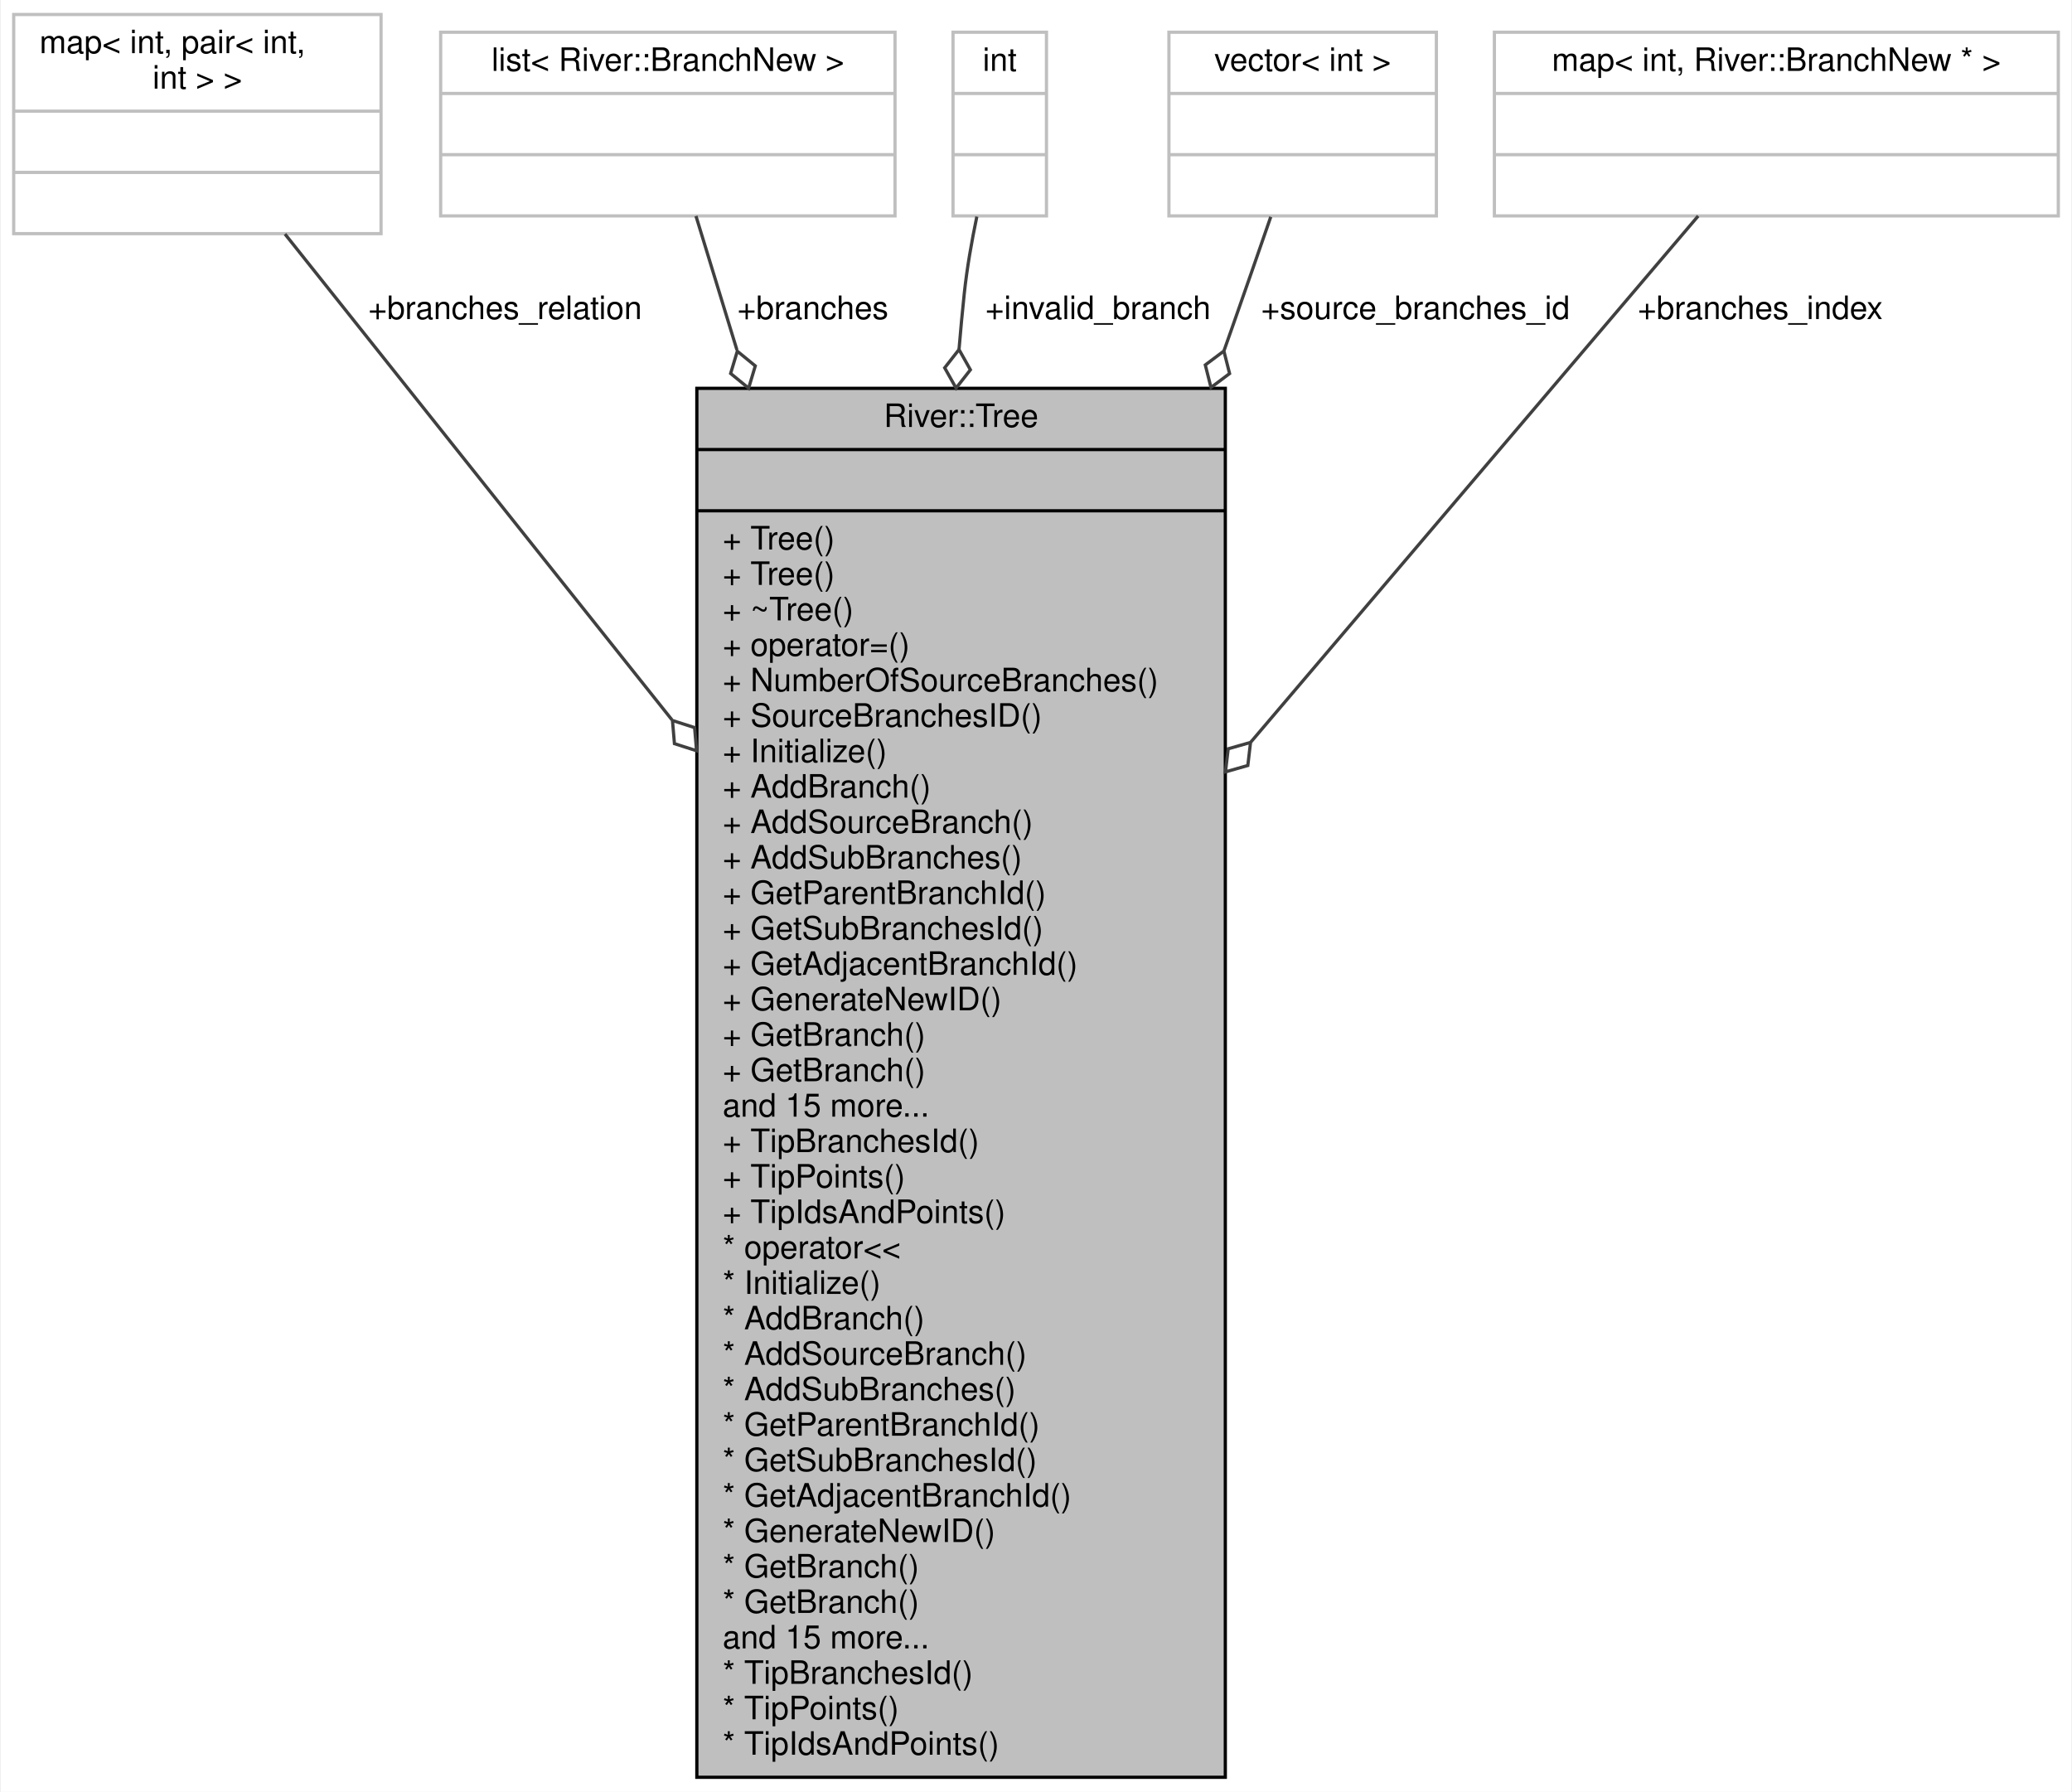
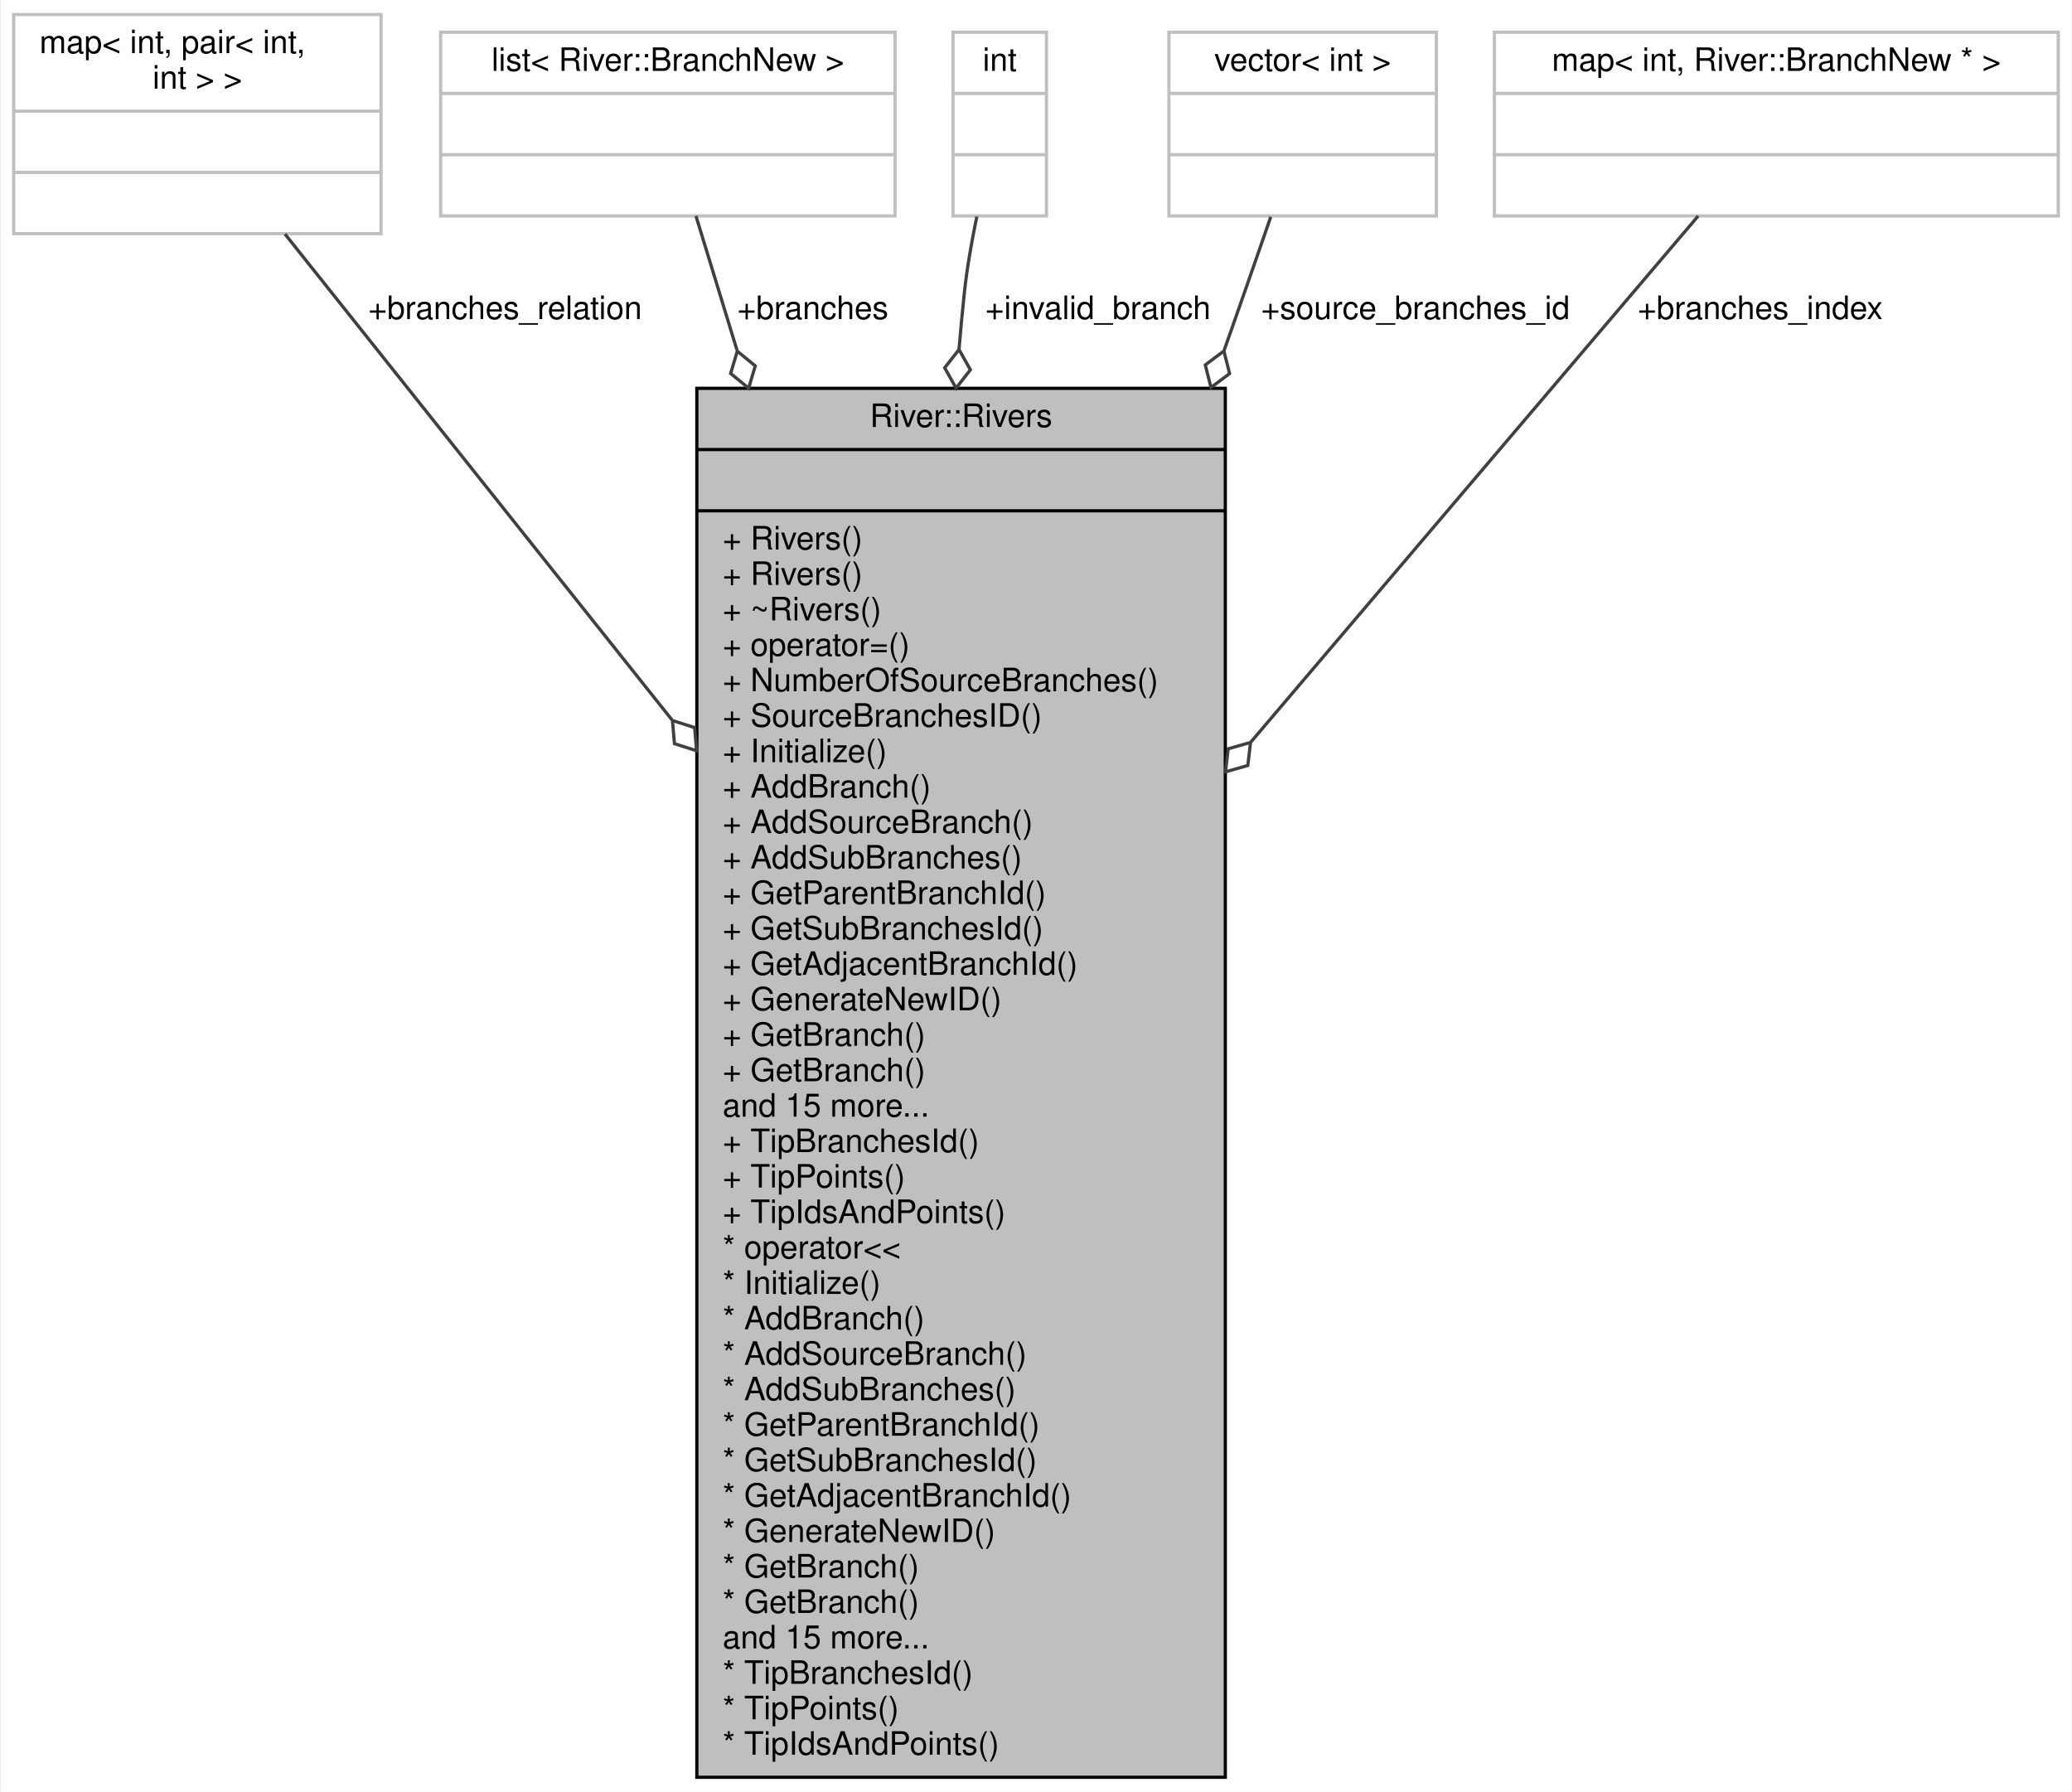
<svg xmlns="http://www.w3.org/2000/svg" width="643pt" height="556pt" viewBox="0.00 0.00 642.50 556.00">
  <g id="graph0" class="graph" transform="scale(1 1) rotate(0) translate(4 552)">
    <polygon fill="#ffffff" stroke="transparent" points="-4,4 -4,-552 638.5,-552 638.5,4 -4,4" />
    <g id="node1" class="node">
      <polygon fill="#bfbfbf" stroke="#000000" points="212,-.5 212,-431.5 376,-431.5 376,-.5 212,-.5" />
-       <text text-anchor="middle" x="294" y="-419.5" font-family="Helvetica,sans-Serif" font-size="10.00" fill="#000000">River::Tree</text>
+       <text text-anchor="middle" x="294" y="-419.5" font-family="Helvetica,sans-Serif" font-size="10.00" fill="#000000">River::Rivers</text>
      <polyline fill="none" stroke="#000000" points="212,-412.5 376,-412.5 " />
      <text text-anchor="middle" x="294" y="-400.5" font-family="Helvetica,sans-Serif" font-size="10.00" fill="#000000"> </text>
      <polyline fill="none" stroke="#000000" points="212,-393.5 376,-393.5 " />
-       <text text-anchor="start" x="220" y="-381.5" font-family="Helvetica,sans-Serif" font-size="10.00" fill="#000000">+ Tree()</text>
-       <text text-anchor="start" x="220" y="-370.5" font-family="Helvetica,sans-Serif" font-size="10.00" fill="#000000">+ Tree()</text>
-       <text text-anchor="start" x="220" y="-359.5" font-family="Helvetica,sans-Serif" font-size="10.00" fill="#000000">+ ~Tree()</text>
+       <text text-anchor="start" x="220" y="-381.5" font-family="Helvetica,sans-Serif" font-size="10.00" fill="#000000">+ Rivers()</text>
+       <text text-anchor="start" x="220" y="-370.5" font-family="Helvetica,sans-Serif" font-size="10.00" fill="#000000">+ Rivers()</text>
+       <text text-anchor="start" x="220" y="-359.5" font-family="Helvetica,sans-Serif" font-size="10.00" fill="#000000">+ ~Rivers()</text>
      <text text-anchor="start" x="220" y="-348.5" font-family="Helvetica,sans-Serif" font-size="10.00" fill="#000000">+ operator=()</text>
      <text text-anchor="start" x="220" y="-337.5" font-family="Helvetica,sans-Serif" font-size="10.00" fill="#000000">+ NumberOfSourceBranches()</text>
      <text text-anchor="start" x="220" y="-326.5" font-family="Helvetica,sans-Serif" font-size="10.00" fill="#000000">+ SourceBranchesID()</text>
      <text text-anchor="start" x="220" y="-315.5" font-family="Helvetica,sans-Serif" font-size="10.00" fill="#000000">+ Initialize()</text>
      <text text-anchor="start" x="220" y="-304.5" font-family="Helvetica,sans-Serif" font-size="10.00" fill="#000000">+ AddBranch()</text>
      <text text-anchor="start" x="220" y="-293.5" font-family="Helvetica,sans-Serif" font-size="10.00" fill="#000000">+ AddSourceBranch()</text>
      <text text-anchor="start" x="220" y="-282.5" font-family="Helvetica,sans-Serif" font-size="10.00" fill="#000000">+ AddSubBranches()</text>
      <text text-anchor="start" x="220" y="-271.5" font-family="Helvetica,sans-Serif" font-size="10.00" fill="#000000">+ GetParentBranchId()</text>
      <text text-anchor="start" x="220" y="-260.5" font-family="Helvetica,sans-Serif" font-size="10.00" fill="#000000">+ GetSubBranchesId()</text>
      <text text-anchor="start" x="220" y="-249.5" font-family="Helvetica,sans-Serif" font-size="10.00" fill="#000000">+ GetAdjacentBranchId()</text>
      <text text-anchor="start" x="220" y="-238.5" font-family="Helvetica,sans-Serif" font-size="10.00" fill="#000000">+ GenerateNewID()</text>
      <text text-anchor="start" x="220" y="-227.5" font-family="Helvetica,sans-Serif" font-size="10.00" fill="#000000">+ GetBranch()</text>
      <text text-anchor="start" x="220" y="-216.5" font-family="Helvetica,sans-Serif" font-size="10.00" fill="#000000">+ GetBranch()</text>
      <text text-anchor="start" x="220" y="-205.5" font-family="Helvetica,sans-Serif" font-size="10.00" fill="#000000">and 15 more...</text>
      <text text-anchor="start" x="220" y="-194.5" font-family="Helvetica,sans-Serif" font-size="10.00" fill="#000000">+ TipBranchesId()</text>
      <text text-anchor="start" x="220" y="-183.5" font-family="Helvetica,sans-Serif" font-size="10.00" fill="#000000">+ TipPoints()</text>
      <text text-anchor="start" x="220" y="-172.5" font-family="Helvetica,sans-Serif" font-size="10.00" fill="#000000">+ TipIdsAndPoints()</text>
      <text text-anchor="start" x="220" y="-161.5" font-family="Helvetica,sans-Serif" font-size="10.00" fill="#000000">* operator&lt;&lt;</text>
      <text text-anchor="start" x="220" y="-150.5" font-family="Helvetica,sans-Serif" font-size="10.00" fill="#000000">* Initialize()</text>
      <text text-anchor="start" x="220" y="-139.5" font-family="Helvetica,sans-Serif" font-size="10.00" fill="#000000">* AddBranch()</text>
      <text text-anchor="start" x="220" y="-128.5" font-family="Helvetica,sans-Serif" font-size="10.00" fill="#000000">* AddSourceBranch()</text>
      <text text-anchor="start" x="220" y="-117.5" font-family="Helvetica,sans-Serif" font-size="10.00" fill="#000000">* AddSubBranches()</text>
      <text text-anchor="start" x="220" y="-106.5" font-family="Helvetica,sans-Serif" font-size="10.00" fill="#000000">* GetParentBranchId()</text>
      <text text-anchor="start" x="220" y="-95.5" font-family="Helvetica,sans-Serif" font-size="10.00" fill="#000000">* GetSubBranchesId()</text>
      <text text-anchor="start" x="220" y="-84.5" font-family="Helvetica,sans-Serif" font-size="10.00" fill="#000000">* GetAdjacentBranchId()</text>
      <text text-anchor="start" x="220" y="-73.5" font-family="Helvetica,sans-Serif" font-size="10.00" fill="#000000">* GenerateNewID()</text>
      <text text-anchor="start" x="220" y="-62.5" font-family="Helvetica,sans-Serif" font-size="10.00" fill="#000000">* GetBranch()</text>
      <text text-anchor="start" x="220" y="-51.5" font-family="Helvetica,sans-Serif" font-size="10.00" fill="#000000">* GetBranch()</text>
      <text text-anchor="start" x="220" y="-40.5" font-family="Helvetica,sans-Serif" font-size="10.00" fill="#000000">and 15 more...</text>
      <text text-anchor="start" x="220" y="-29.5" font-family="Helvetica,sans-Serif" font-size="10.00" fill="#000000">* TipBranchesId()</text>
      <text text-anchor="start" x="220" y="-18.5" font-family="Helvetica,sans-Serif" font-size="10.00" fill="#000000">* TipPoints()</text>
      <text text-anchor="start" x="220" y="-7.5" font-family="Helvetica,sans-Serif" font-size="10.00" fill="#000000">* TipIdsAndPoints()</text>
    </g>
    <g id="node2" class="node">
      <polygon fill="#ffffff" stroke="#bfbfbf" points="0,-479.5 0,-547.5 114,-547.5 114,-479.5 0,-479.5" />
      <text text-anchor="start" x="8" y="-535.5" font-family="Helvetica,sans-Serif" font-size="10.00" fill="#000000">map&lt; int, pair&lt; int,</text>
      <text text-anchor="middle" x="57" y="-524.5" font-family="Helvetica,sans-Serif" font-size="10.00" fill="#000000"> int &gt; &gt;</text>
      <polyline fill="none" stroke="#bfbfbf" points="0,-517.5 114,-517.5 " />
      <text text-anchor="middle" x="57" y="-505.5" font-family="Helvetica,sans-Serif" font-size="10.00" fill="#000000"> </text>
      <polyline fill="none" stroke="#bfbfbf" points="0,-498.5 114,-498.5 " />
      <text text-anchor="middle" x="57" y="-486.5" font-family="Helvetica,sans-Serif" font-size="10.00" fill="#000000"> </text>
    </g>
    <g id="edge1" class="edge">
      <path fill="none" stroke="#404040" d="M84.187,-479.373C113.435,-442.658 161.515,-382.305 204.275,-328.63" />
      <polygon fill="none" stroke="#404040" points="204.437,-328.426 205.047,-321.241 211.914,-319.04 211.304,-326.226 204.437,-328.426" />
      <text text-anchor="middle" x="152.5" y="-453" font-family="Helvetica,sans-Serif" font-size="10.00" fill="#000000"> +branches_relation</text>
    </g>
    <g id="node3" class="node">
      <polygon fill="#ffffff" stroke="#bfbfbf" points="132.5,-485 132.5,-542 273.5,-542 273.5,-485 132.5,-485" />
      <text text-anchor="middle" x="203" y="-530" font-family="Helvetica,sans-Serif" font-size="10.00" fill="#000000">list&lt; River::BranchNew &gt;</text>
      <polyline fill="none" stroke="#bfbfbf" points="132.5,-523 273.5,-523 " />
      <text text-anchor="middle" x="203" y="-511" font-family="Helvetica,sans-Serif" font-size="10.00" fill="#000000"> </text>
      <polyline fill="none" stroke="#bfbfbf" points="132.5,-504 273.5,-504 " />
      <text text-anchor="middle" x="203" y="-492" font-family="Helvetica,sans-Serif" font-size="10.00" fill="#000000"> </text>
    </g>
    <g id="edge2" class="edge">
      <path fill="none" stroke="#404040" d="M211.726,-484.974C215.216,-473.564 219.568,-459.335 224.437,-443.419" />
      <polygon fill="none" stroke="#404040" points="224.558,-443.022 222.488,-436.115 228.068,-431.547 230.138,-438.455 224.558,-443.022" />
      <text text-anchor="middle" x="248" y="-453" font-family="Helvetica,sans-Serif" font-size="10.00" fill="#000000"> +branches</text>
    </g>
    <g id="node4" class="node">
      <polygon fill="#ffffff" stroke="#bfbfbf" points="291.5,-485 291.5,-542 320.5,-542 320.5,-485 291.5,-485" />
      <text text-anchor="middle" x="306" y="-530" font-family="Helvetica,sans-Serif" font-size="10.00" fill="#000000">int</text>
      <polyline fill="none" stroke="#bfbfbf" points="291.5,-523 320.5,-523 " />
      <text text-anchor="middle" x="306" y="-511" font-family="Helvetica,sans-Serif" font-size="10.00" fill="#000000"> </text>
      <polyline fill="none" stroke="#bfbfbf" points="291.5,-504 320.5,-504 " />
      <text text-anchor="middle" x="306" y="-492" font-family="Helvetica,sans-Serif" font-size="10.00" fill="#000000"> </text>
    </g>
    <g id="edge3" class="edge">
      <path fill="none" stroke="#404040" d="M298.889,-484.783C297.289,-477.106 295.822,-468.779 295,-461 294.396,-455.286 293.853,-449.493 293.366,-443.646" />
      <polygon fill="none" stroke="#404040" points="293.358,-443.538 288.913,-437.86 292.445,-431.573 296.89,-437.251 293.358,-443.538" />
      <text text-anchor="middle" x="336.5" y="-453" font-family="Helvetica,sans-Serif" font-size="10.00" fill="#000000"> +invalid_branch</text>
    </g>
    <g id="node5" class="node">
      <polygon fill="#ffffff" stroke="#bfbfbf" points="358.5,-485 358.5,-542 441.5,-542 441.5,-485 358.5,-485" />
      <text text-anchor="middle" x="400" y="-530" font-family="Helvetica,sans-Serif" font-size="10.00" fill="#000000">vector&lt; int &gt;</text>
      <polyline fill="none" stroke="#bfbfbf" points="358.5,-523 441.5,-523 " />
      <text text-anchor="middle" x="400" y="-511" font-family="Helvetica,sans-Serif" font-size="10.00" fill="#000000"> </text>
      <polyline fill="none" stroke="#bfbfbf" points="358.5,-504 441.5,-504 " />
      <text text-anchor="middle" x="400" y="-492" font-family="Helvetica,sans-Serif" font-size="10.00" fill="#000000"> </text>
    </g>
    <g id="edge4" class="edge">
      <path fill="none" stroke="#404040" d="M390.102,-484.711C386.339,-473.826 381.997,-461.333 378,-450 377.206,-447.748 376.407,-445.485 375.603,-443.211" />
      <polygon fill="none" stroke="#404040" points="375.556,-443.076 369.784,-438.753 371.554,-431.763 377.326,-436.085 375.556,-443.076" />
      <text text-anchor="middle" x="435" y="-453" font-family="Helvetica,sans-Serif" font-size="10.00" fill="#000000"> +source_branches_id</text>
    </g>
    <g id="node6" class="node">
      <polygon fill="#ffffff" stroke="#bfbfbf" points="459.5,-485 459.5,-542 634.5,-542 634.5,-485 459.5,-485" />
      <text text-anchor="middle" x="547" y="-530" font-family="Helvetica,sans-Serif" font-size="10.00" fill="#000000">map&lt; int, River::BranchNew * &gt;</text>
      <polyline fill="none" stroke="#bfbfbf" points="459.5,-523 634.5,-523 " />
      <text text-anchor="middle" x="547" y="-511" font-family="Helvetica,sans-Serif" font-size="10.00" fill="#000000"> </text>
      <polyline fill="none" stroke="#bfbfbf" points="459.5,-504 634.5,-504 " />
      <text text-anchor="middle" x="547" y="-492" font-family="Helvetica,sans-Serif" font-size="10.00" fill="#000000"> </text>
    </g>
    <g id="edge5" class="edge">
      <path fill="none" stroke="#404040" d="M522.741,-484.974C490.926,-447.563 433.34,-379.849 383.91,-321.724" />
      <polygon fill="none" stroke="#404040" points="383.826,-321.625 376.892,-319.646 376.052,-312.484 382.986,-314.463 383.826,-321.625" />
      <text text-anchor="middle" x="542" y="-453" font-family="Helvetica,sans-Serif" font-size="10.00" fill="#000000"> +branches_index</text>
    </g>
  </g>
</svg>
